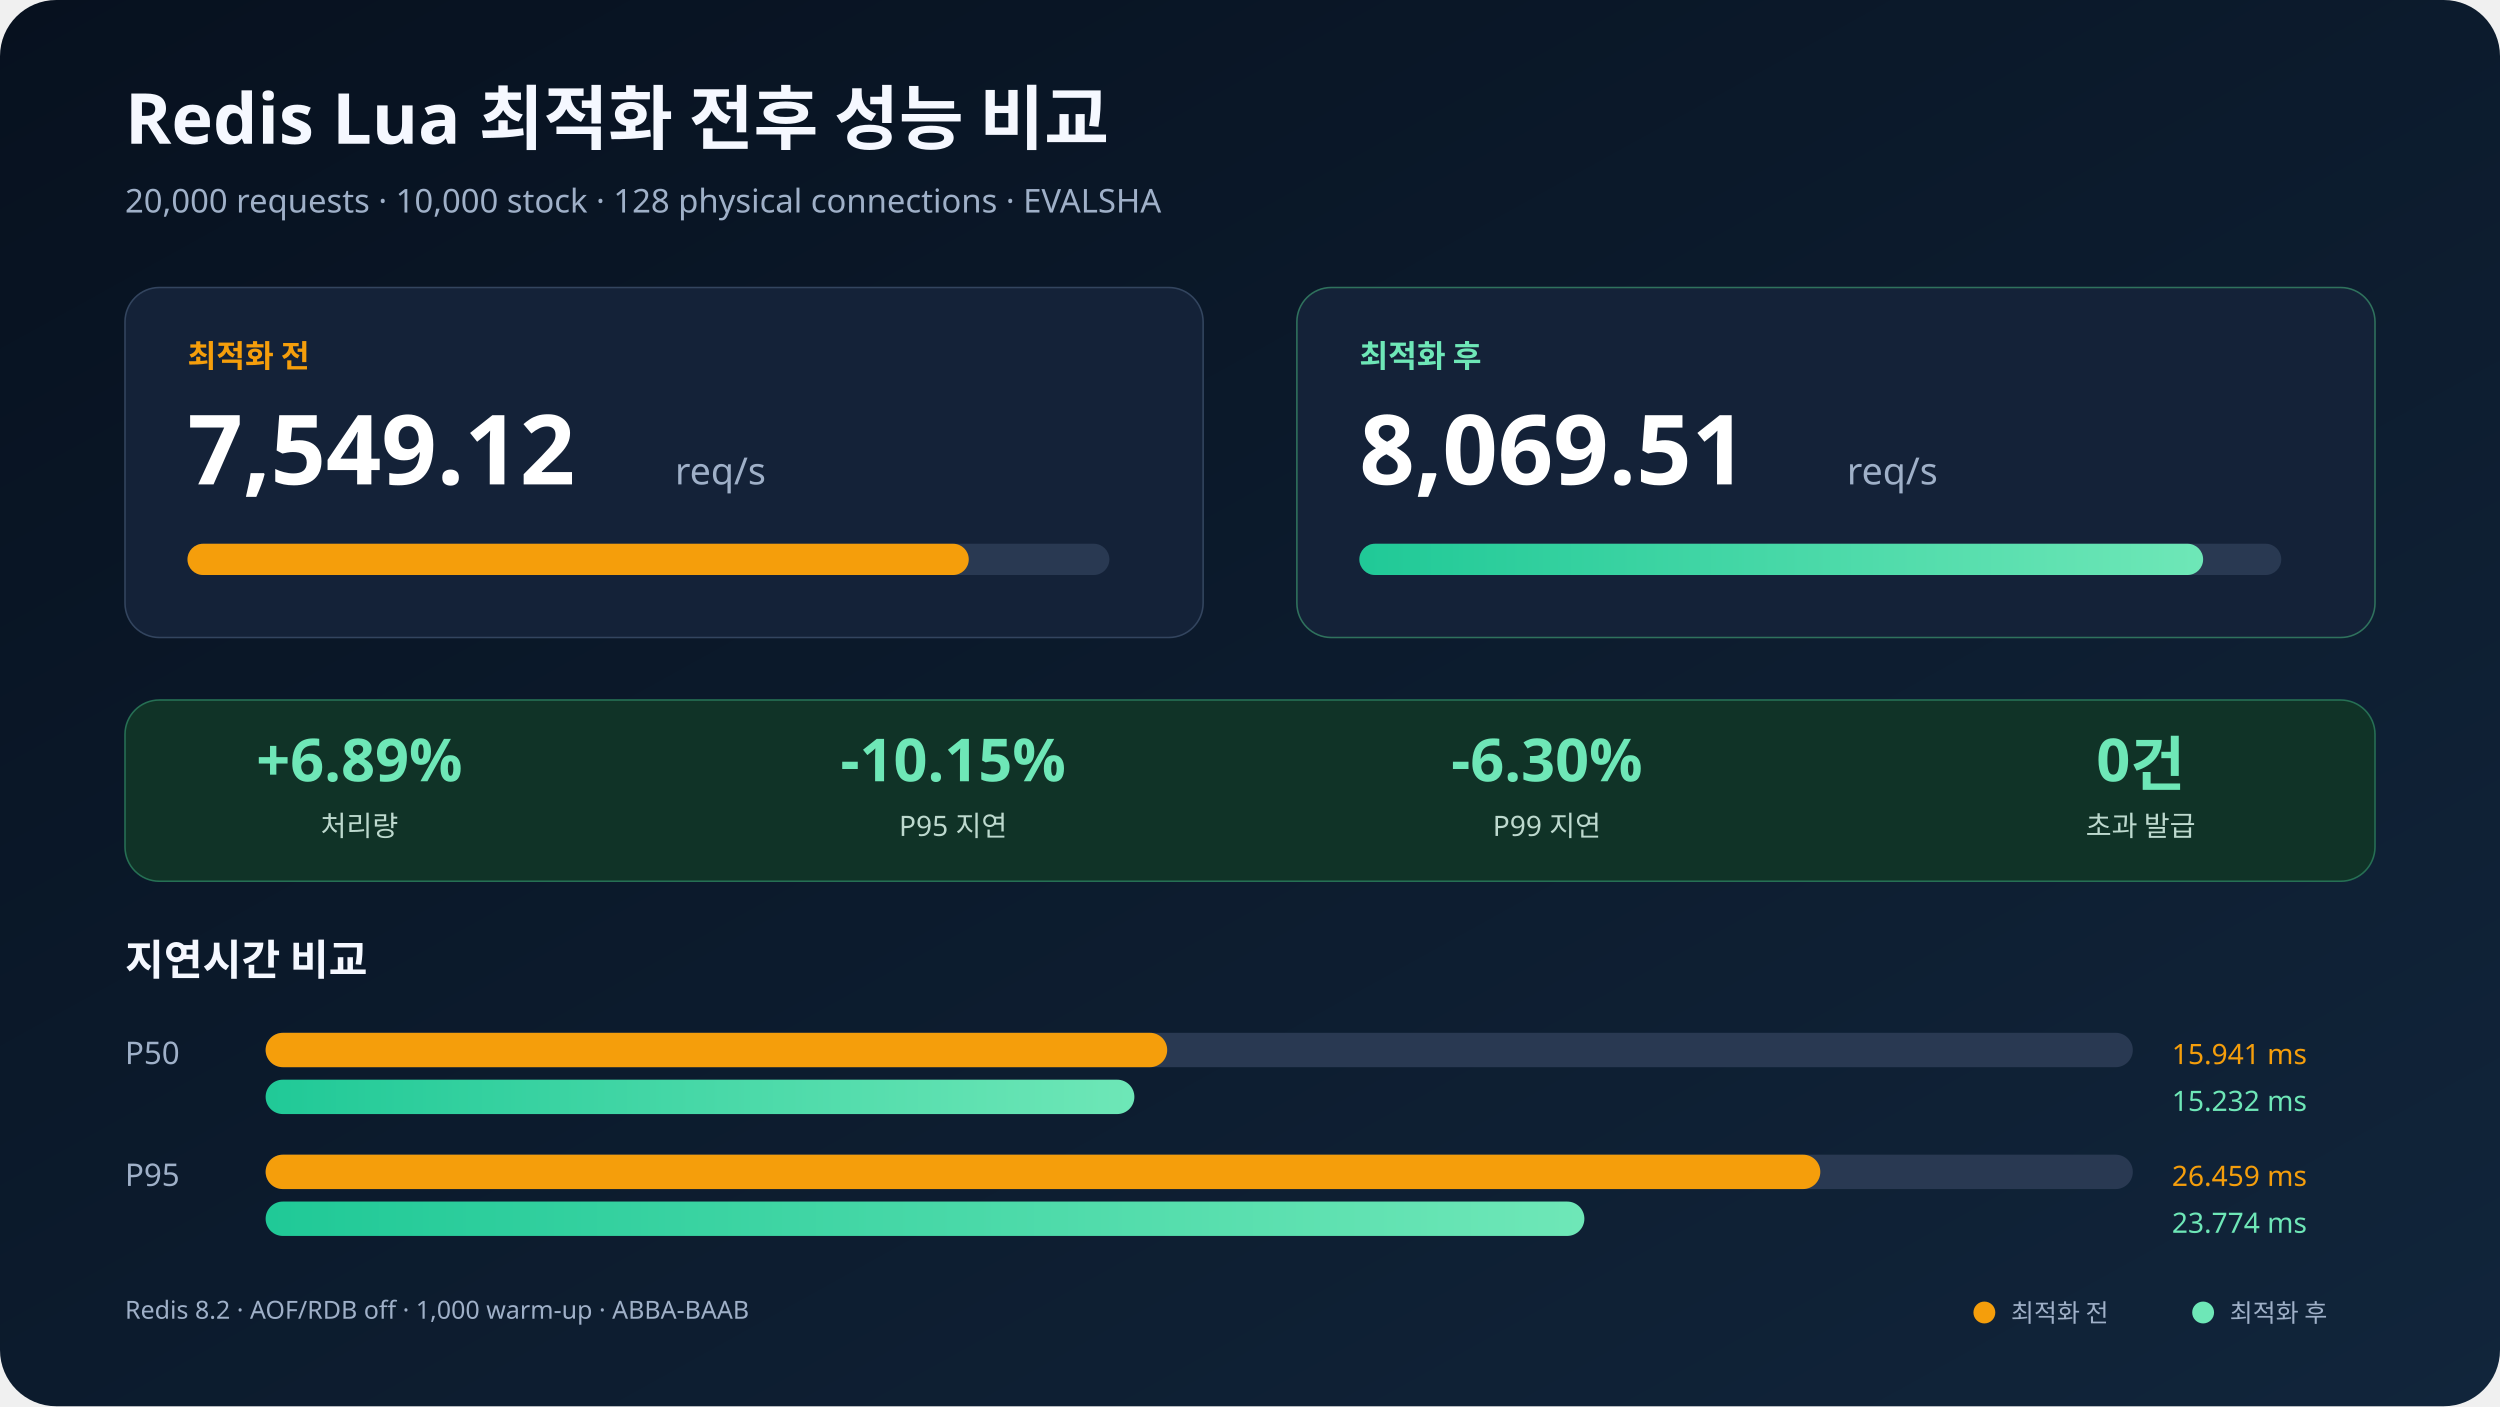
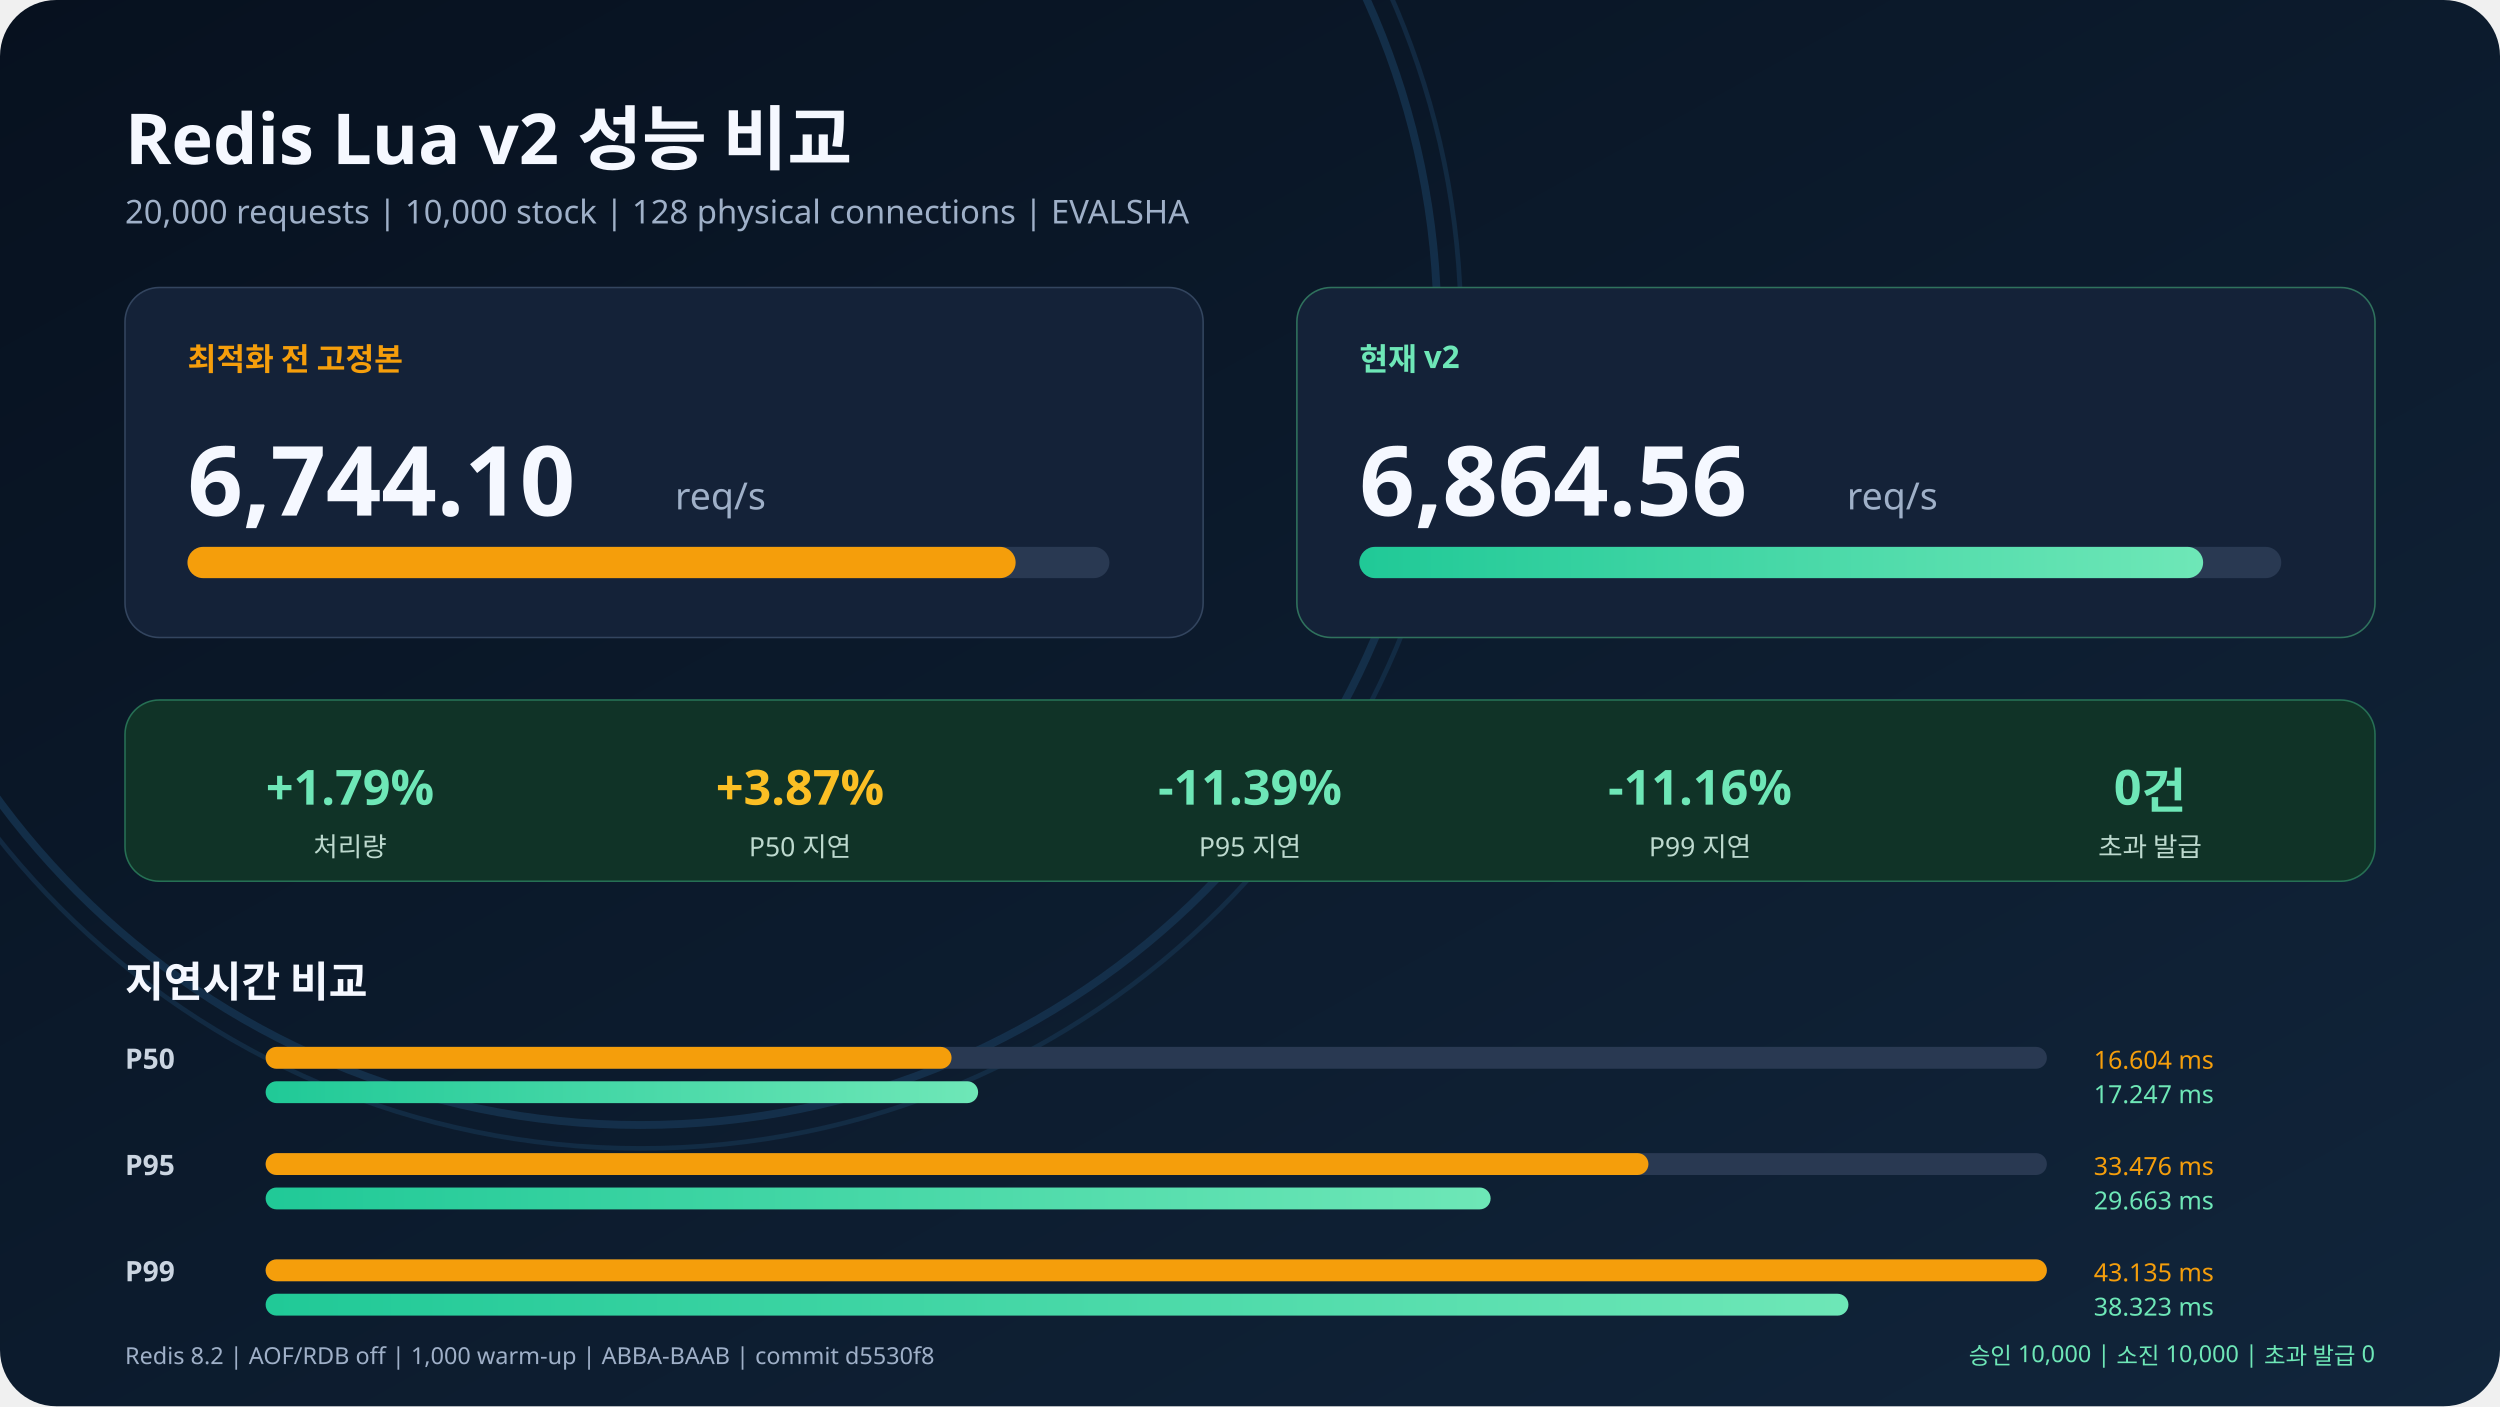
<svg xmlns="http://www.w3.org/2000/svg" width="1600" height="900" viewBox="0 0 1600 900">
  <defs>
    <linearGradient id="background" x1="0" y1="0" x2="1" y2="1">
      <stop offset="0" stop-color="#07111f" />
      <stop offset="1" stop-color="#11253b" />
    </linearGradient>
    <linearGradient id="afterBar" x1="0" y1="0" x2="1" y2="0">
      <stop offset="0" stop-color="#20c997" />
      <stop offset="1" stop-color="#6ee7b7" />
    </linearGradient>
  </defs>
  <rect width="1600" height="900" rx="36" fill="url(#background)" />
-   <text x="80" y="92" fill="#f5f8ff" font-family="Malgun Gothic, sans-serif" font-size="45" font-weight="700">Redis Lua 최적화 전후 성능 비교</text>
-   <text x="80" y="136" fill="#9fb0c8" font-family="Malgun Gothic, sans-serif" font-size="21">20,000 requests · 10,000 stock · 128 physical connections · EVALSHA</text>
+   <circle cx="410" cy="210" r="510" fill="none" stroke="#173856" stroke-width="5" opacity="0.7" />
+   <circle cx="410" cy="210" r="525" fill="none" stroke="#173856" stroke-width="3" opacity="0.55" />
+   <text x="80" y="105" fill="#f5f8ff" font-family="Malgun Gothic, sans-serif" font-size="45" font-weight="700">Redis Lua v2 성능 비교</text>
+   <text x="80" y="143" fill="#9fb0c8" font-family="Malgun Gothic, sans-serif" font-size="21">20,000 requests  |  10,000 stock  |  128 physical connections  |  EVALSHA</text>
  <rect x="80" y="184" width="690" height="224" rx="22" fill="#142238" stroke="#33455f" />
-   <text x="120" y="235" fill="#f59e0b" font-family="Malgun Gothic, sans-serif" font-size="20" font-weight="700">최적화 전</text>
-   <text x="120" y="310" fill="#ffffff" font-family="Malgun Gothic, sans-serif" font-size="62" font-weight="800">7,549.12</text>
-   <text x="432" y="310" fill="#9fb0c8" font-family="Malgun Gothic, sans-serif" font-size="24">req/s</text>
-   <rect x="120" y="348" width="590" height="20" rx="10" fill="#293952" />
-   <rect x="120" y="348" width="500" height="20" rx="10" fill="#f59e0b" />
+   <text x="120" y="237" fill="#f59e0b" font-family="Malgun Gothic, sans-serif" font-size="20" font-weight="700">최적화 전 고정본</text>
+   <text x="120" y="330" fill="#f5f8ff" font-family="Malgun Gothic, sans-serif" font-size="62" font-weight="800">6,744.10</text>
+   <text x="432" y="326" fill="#9fb0c8" font-family="Malgun Gothic, sans-serif" font-size="24">req/s</text>
+   <rect x="120" y="350" width="590" height="20" rx="10" fill="#293952" />
+   <rect x="120" y="350" width="530" height="20" rx="10" fill="#f59e0b" />
  <rect x="830" y="184" width="690" height="224" rx="22" fill="#142238" stroke="#2f725d" />
-   <text x="870" y="235" fill="#6ee7b7" font-family="Malgun Gothic, sans-serif" font-size="20" font-weight="700">최적화 후</text>
-   <text x="870" y="310" fill="#ffffff" font-family="Malgun Gothic, sans-serif" font-size="62" font-weight="800">8,069.51</text>
-   <text x="1182" y="310" fill="#9fb0c8" font-family="Malgun Gothic, sans-serif" font-size="24">req/s</text>
-   <rect x="870" y="348" width="590" height="20" rx="10" fill="#293952" />
-   <rect x="870" y="348" width="540" height="20" rx="10" fill="url(#afterBar)" />
+   <text x="870" y="237" fill="#6ee7b7" font-family="Malgun Gothic, sans-serif" font-size="20" font-weight="700">현재 v2</text>
+   <text x="870" y="330" fill="#f5f8ff" font-family="Malgun Gothic, sans-serif" font-size="62" font-weight="800">6,864.56</text>
+   <text x="1182" y="326" fill="#9fb0c8" font-family="Malgun Gothic, sans-serif" font-size="24">req/s</text>
+   <rect x="870" y="350" width="590" height="20" rx="10" fill="#293952" />
+   <rect x="870" y="350" width="540" height="20" rx="10" fill="url(#afterBar)" />
  <rect x="80" y="448" width="1440" height="116" rx="22" fill="#103327" stroke="#267054" />
-   <text x="230" y="500" text-anchor="middle" fill="#6ee7b7" font-family="Malgun Gothic, sans-serif" font-size="38" font-weight="800">+6.89%</text>
-   <text x="230" y="535" text-anchor="middle" fill="#bdd9ce" font-family="Malgun Gothic, sans-serif" font-size="18">처리량</text>
-   <text x="610" y="500" text-anchor="middle" fill="#6ee7b7" font-family="Malgun Gothic, sans-serif" font-size="38" font-weight="800">-10.15%</text>
-   <text x="610" y="535" text-anchor="middle" fill="#bdd9ce" font-family="Malgun Gothic, sans-serif" font-size="18">P95 지연</text>
-   <text x="990" y="500" text-anchor="middle" fill="#6ee7b7" font-family="Malgun Gothic, sans-serif" font-size="38" font-weight="800">-6.30%</text>
-   <text x="990" y="535" text-anchor="middle" fill="#bdd9ce" font-family="Malgun Gothic, sans-serif" font-size="18">P99 지연</text>
-   <text x="1370" y="500" text-anchor="middle" fill="#6ee7b7" font-family="Malgun Gothic, sans-serif" font-size="38" font-weight="800">0건</text>
-   <text x="1370" y="535" text-anchor="middle" fill="#bdd9ce" font-family="Malgun Gothic, sans-serif" font-size="18">초과 발급</text>
-   <text x="80" y="624" fill="#f5f8ff" font-family="Malgun Gothic, sans-serif" font-size="27" font-weight="700">지연시간 비교</text>
-   <text x="80" y="681" fill="#9fb0c8" font-family="Malgun Gothic, sans-serif" font-size="20">P50</text>
-   <rect x="170" y="661" width="1195" height="22" rx="11" fill="#293952" />
-   <rect x="170" y="661" width="577" height="22" rx="11" fill="#f59e0b" />
-   <rect x="170" y="691" width="556" height="22" rx="11" fill="url(#afterBar)" />
-   <text x="1390" y="681" fill="#f59e0b" font-family="Malgun Gothic, sans-serif" font-size="18">15.941 ms</text>
-   <text x="1390" y="711" fill="#6ee7b7" font-family="Malgun Gothic, sans-serif" font-size="18">15.232 ms</text>
-   <text x="80" y="759" fill="#9fb0c8" font-family="Malgun Gothic, sans-serif" font-size="20">P95</text>
-   <rect x="170" y="739" width="1195" height="22" rx="11" fill="#293952" />
-   <rect x="170" y="739" width="995" height="22" rx="11" fill="#f59e0b" />
-   <rect x="170" y="769" width="844" height="22" rx="11" fill="url(#afterBar)" />
-   <text x="1390" y="759" fill="#f59e0b" font-family="Malgun Gothic, sans-serif" font-size="18">26.459 ms</text>
-   <text x="1390" y="789" fill="#6ee7b7" font-family="Malgun Gothic, sans-serif" font-size="18">23.774 ms</text>
-   <text x="80" y="844" fill="#9fb0c8" font-family="Malgun Gothic, sans-serif" font-size="16">Redis 8.2 · AOF/RDB off · 1,000 warm-up · ABBA-BAAB</text>
-   <circle cx="1270" cy="840" r="7" fill="#f59e0b" />
-   <text x="1287" y="846" fill="#9fb0c8" font-family="Malgun Gothic, sans-serif" font-size="16">최적화 전</text>
-   <circle cx="1410" cy="840" r="7" fill="#6ee7b7" />
-   <text x="1427" y="846" fill="#9fb0c8" font-family="Malgun Gothic, sans-serif" font-size="16">최적화 후</text>
+   <text x="224" y="515" text-anchor="middle" fill="#6ee7b7" font-family="Malgun Gothic, sans-serif" font-size="31" font-weight="800">+1.79%</text>
+   <text x="224" y="548" text-anchor="middle" fill="#bdd9ce" font-family="Malgun Gothic, sans-serif" font-size="17">처리량</text>
+   <text x="512" y="515" text-anchor="middle" fill="#fbbf24" font-family="Malgun Gothic, sans-serif" font-size="31" font-weight="800">+3.87%</text>
+   <text x="512" y="548" text-anchor="middle" fill="#bdd9ce" font-family="Malgun Gothic, sans-serif" font-size="17">P50 지연</text>
+   <text x="800" y="515" text-anchor="middle" fill="#6ee7b7" font-family="Malgun Gothic, sans-serif" font-size="31" font-weight="800">-11.39%</text>
+   <text x="800" y="548" text-anchor="middle" fill="#bdd9ce" font-family="Malgun Gothic, sans-serif" font-size="17">P95 지연</text>
+   <text x="1088" y="515" text-anchor="middle" fill="#6ee7b7" font-family="Malgun Gothic, sans-serif" font-size="31" font-weight="800">-11.16%</text>
+   <text x="1088" y="548" text-anchor="middle" fill="#bdd9ce" font-family="Malgun Gothic, sans-serif" font-size="17">P99 지연</text>
+   <text x="1376" y="515" text-anchor="middle" fill="#6ee7b7" font-family="Malgun Gothic, sans-serif" font-size="31" font-weight="800">0건</text>
+   <text x="1376" y="548" text-anchor="middle" fill="#bdd9ce" font-family="Malgun Gothic, sans-serif" font-size="17">초과 발급</text>
+   <text x="80" y="638" fill="#f5f8ff" font-family="Malgun Gothic, sans-serif" font-size="27" font-weight="700">지연시간 비교</text>
+   <text x="80" y="684" fill="#cbd5e1" font-family="Malgun Gothic, sans-serif" font-size="18" font-weight="700">P50</text>
+   <rect x="170" y="670" width="1140" height="14" rx="7" fill="#293952" />
+   <rect x="170" y="670" width="439" height="14" rx="7" fill="#f59e0b" />
+   <rect x="170" y="692" width="456" height="14" rx="7" fill="url(#afterBar)" />
+   <text x="1340" y="684" fill="#f59e0b" font-family="Malgun Gothic, sans-serif" font-size="16">16.604 ms</text>
+   <text x="1340" y="706" fill="#6ee7b7" font-family="Malgun Gothic, sans-serif" font-size="16">17.247 ms</text>
+   <text x="80" y="752" fill="#cbd5e1" font-family="Malgun Gothic, sans-serif" font-size="18" font-weight="700">P95</text>
+   <rect x="170" y="738" width="1140" height="14" rx="7" fill="#293952" />
+   <rect x="170" y="738" width="885" height="14" rx="7" fill="#f59e0b" />
+   <rect x="170" y="760" width="784" height="14" rx="7" fill="url(#afterBar)" />
+   <text x="1340" y="752" fill="#f59e0b" font-family="Malgun Gothic, sans-serif" font-size="16">33.476 ms</text>
+   <text x="1340" y="774" fill="#6ee7b7" font-family="Malgun Gothic, sans-serif" font-size="16">29.663 ms</text>
+   <text x="80" y="820" fill="#cbd5e1" font-family="Malgun Gothic, sans-serif" font-size="18" font-weight="700">P99</text>
+   <rect x="170" y="806" width="1140" height="14" rx="7" fill="#293952" />
+   <rect x="170" y="806" width="1140" height="14" rx="7" fill="#f59e0b" />
+   <rect x="170" y="828" width="1013" height="14" rx="7" fill="url(#afterBar)" />
+   <text x="1340" y="820" fill="#f59e0b" font-family="Malgun Gothic, sans-serif" font-size="16">43.135 ms</text>
+   <text x="1340" y="842" fill="#6ee7b7" font-family="Malgun Gothic, sans-serif" font-size="16">38.323 ms</text>
+   <text x="80" y="873" fill="#9fb0c8" font-family="Malgun Gothic, sans-serif" font-size="15">Redis 8.2  |  AOF/RDB off  |  1,000 warm-up  |  ABBA-BAAB  |  commit d5530f8</text>
+   <text x="1520" y="873" text-anchor="end" fill="#6ee7b7" font-family="Malgun Gothic, sans-serif" font-size="15">승인 10,000  |  소진 10,000  |  초과 발급 0</text>
</svg>
